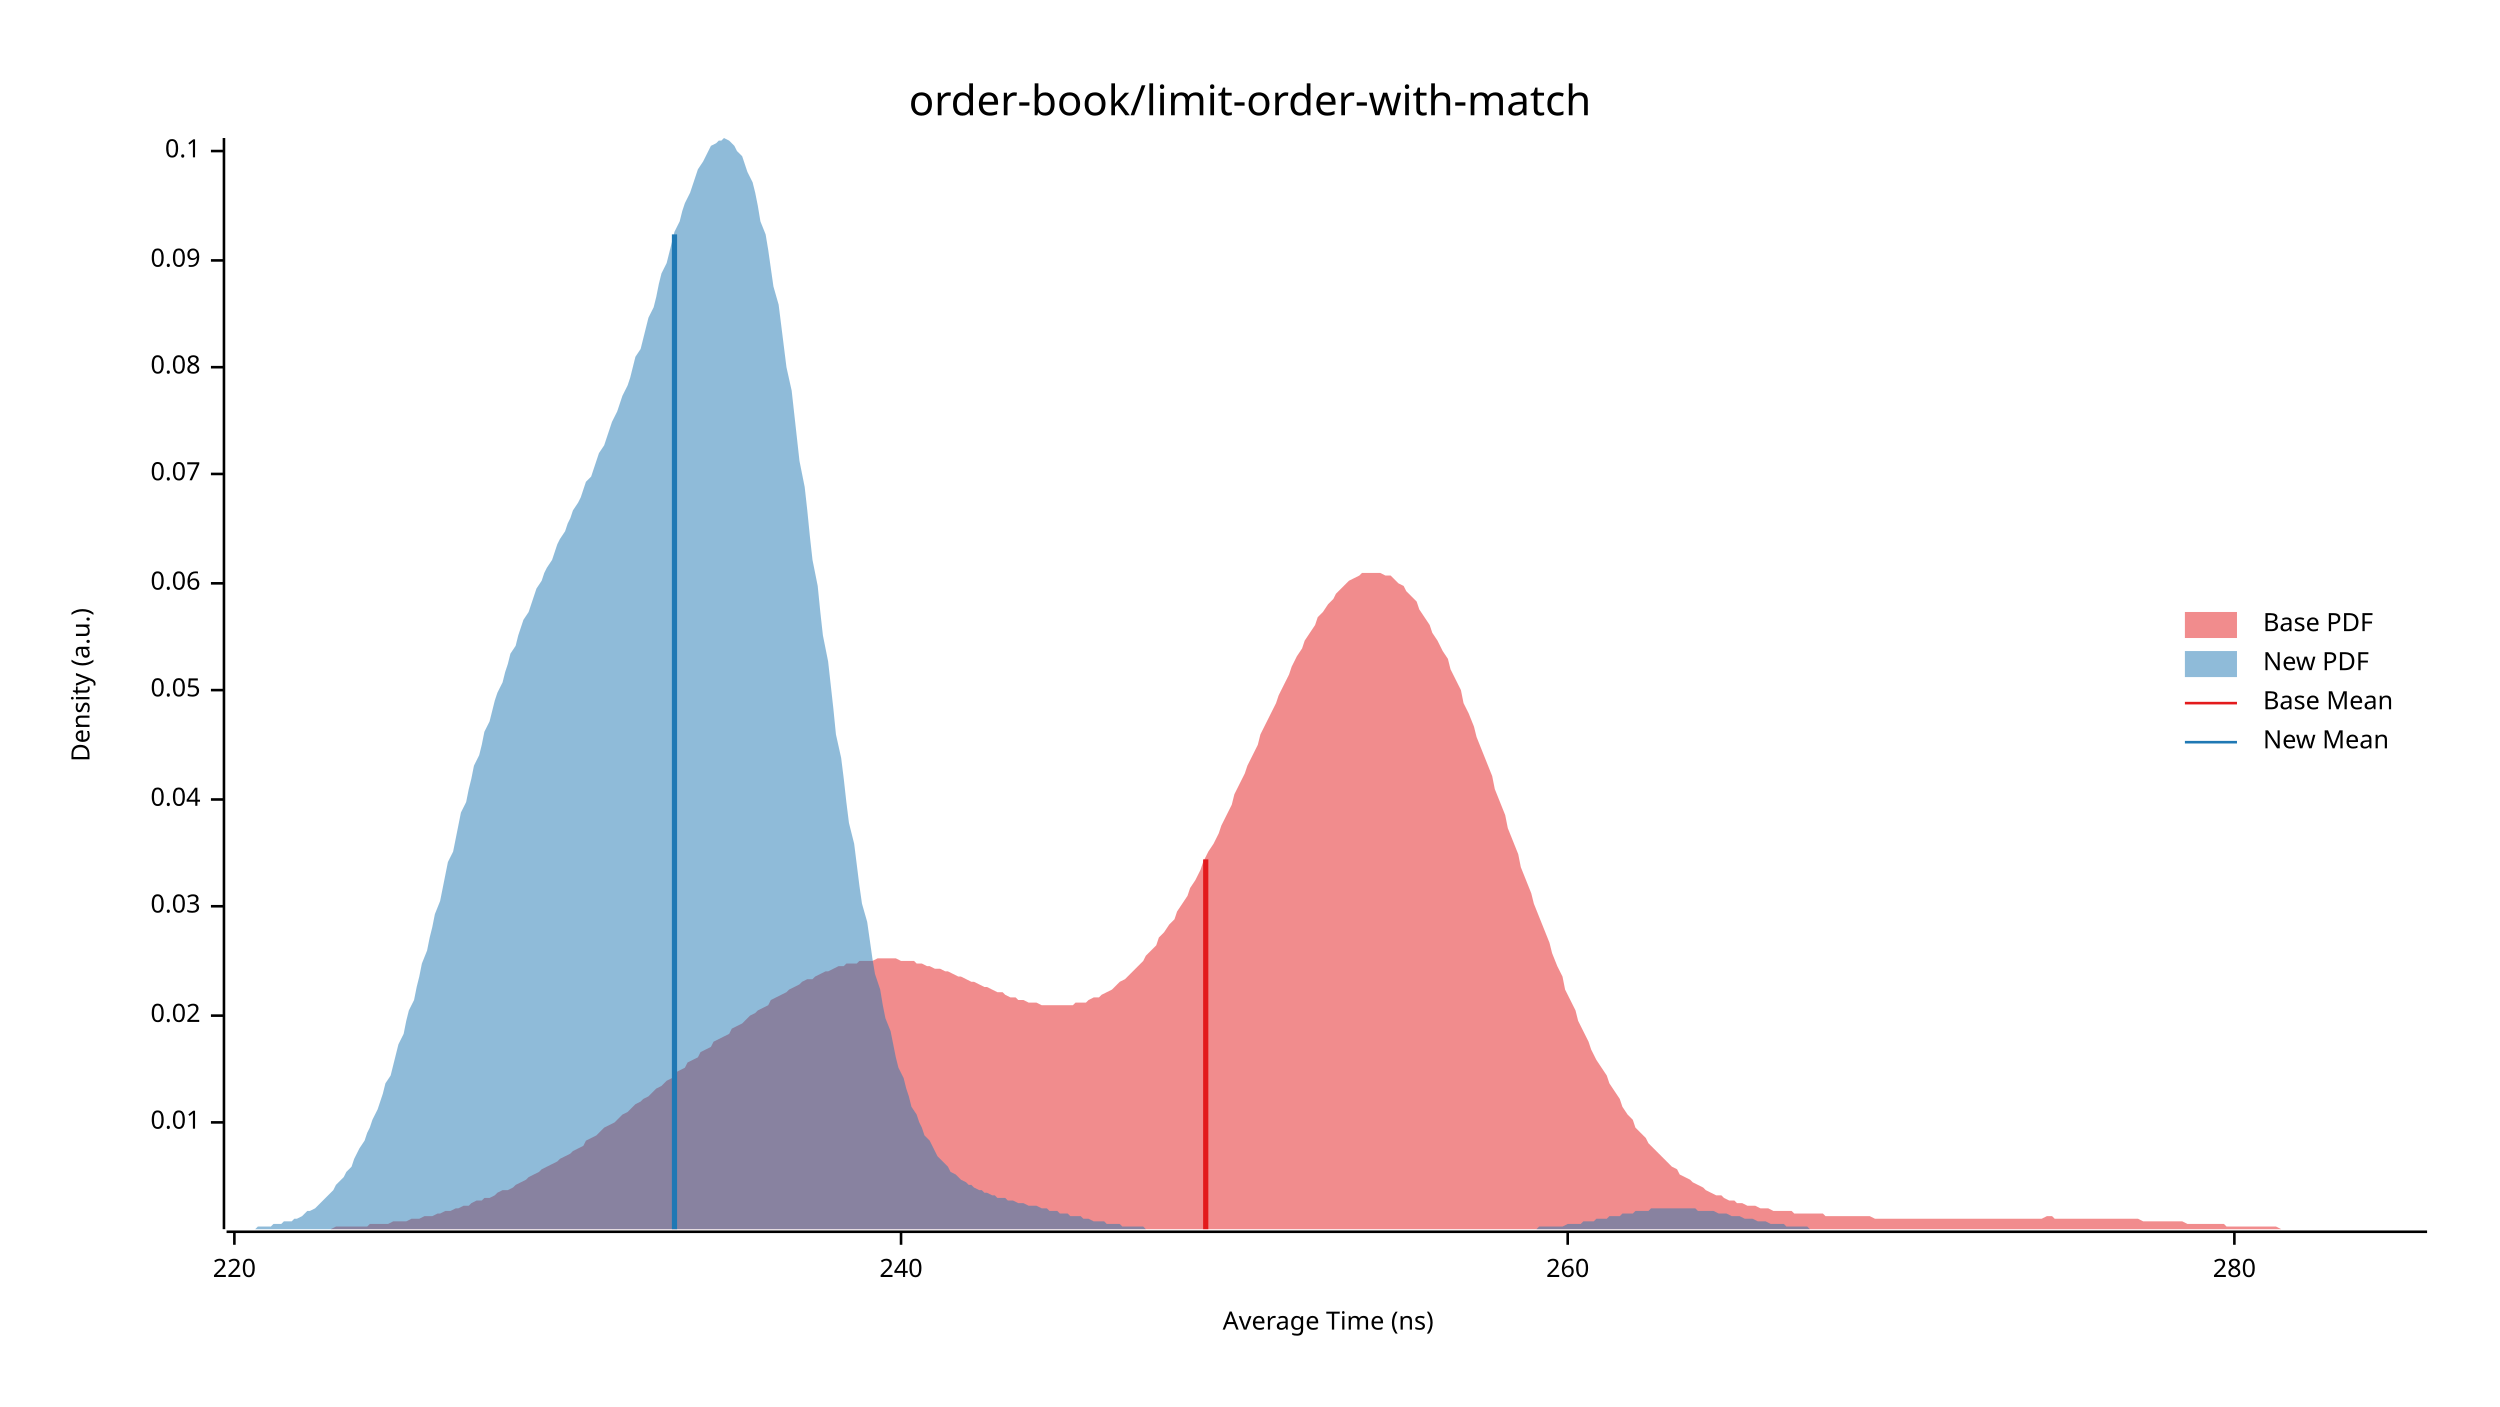
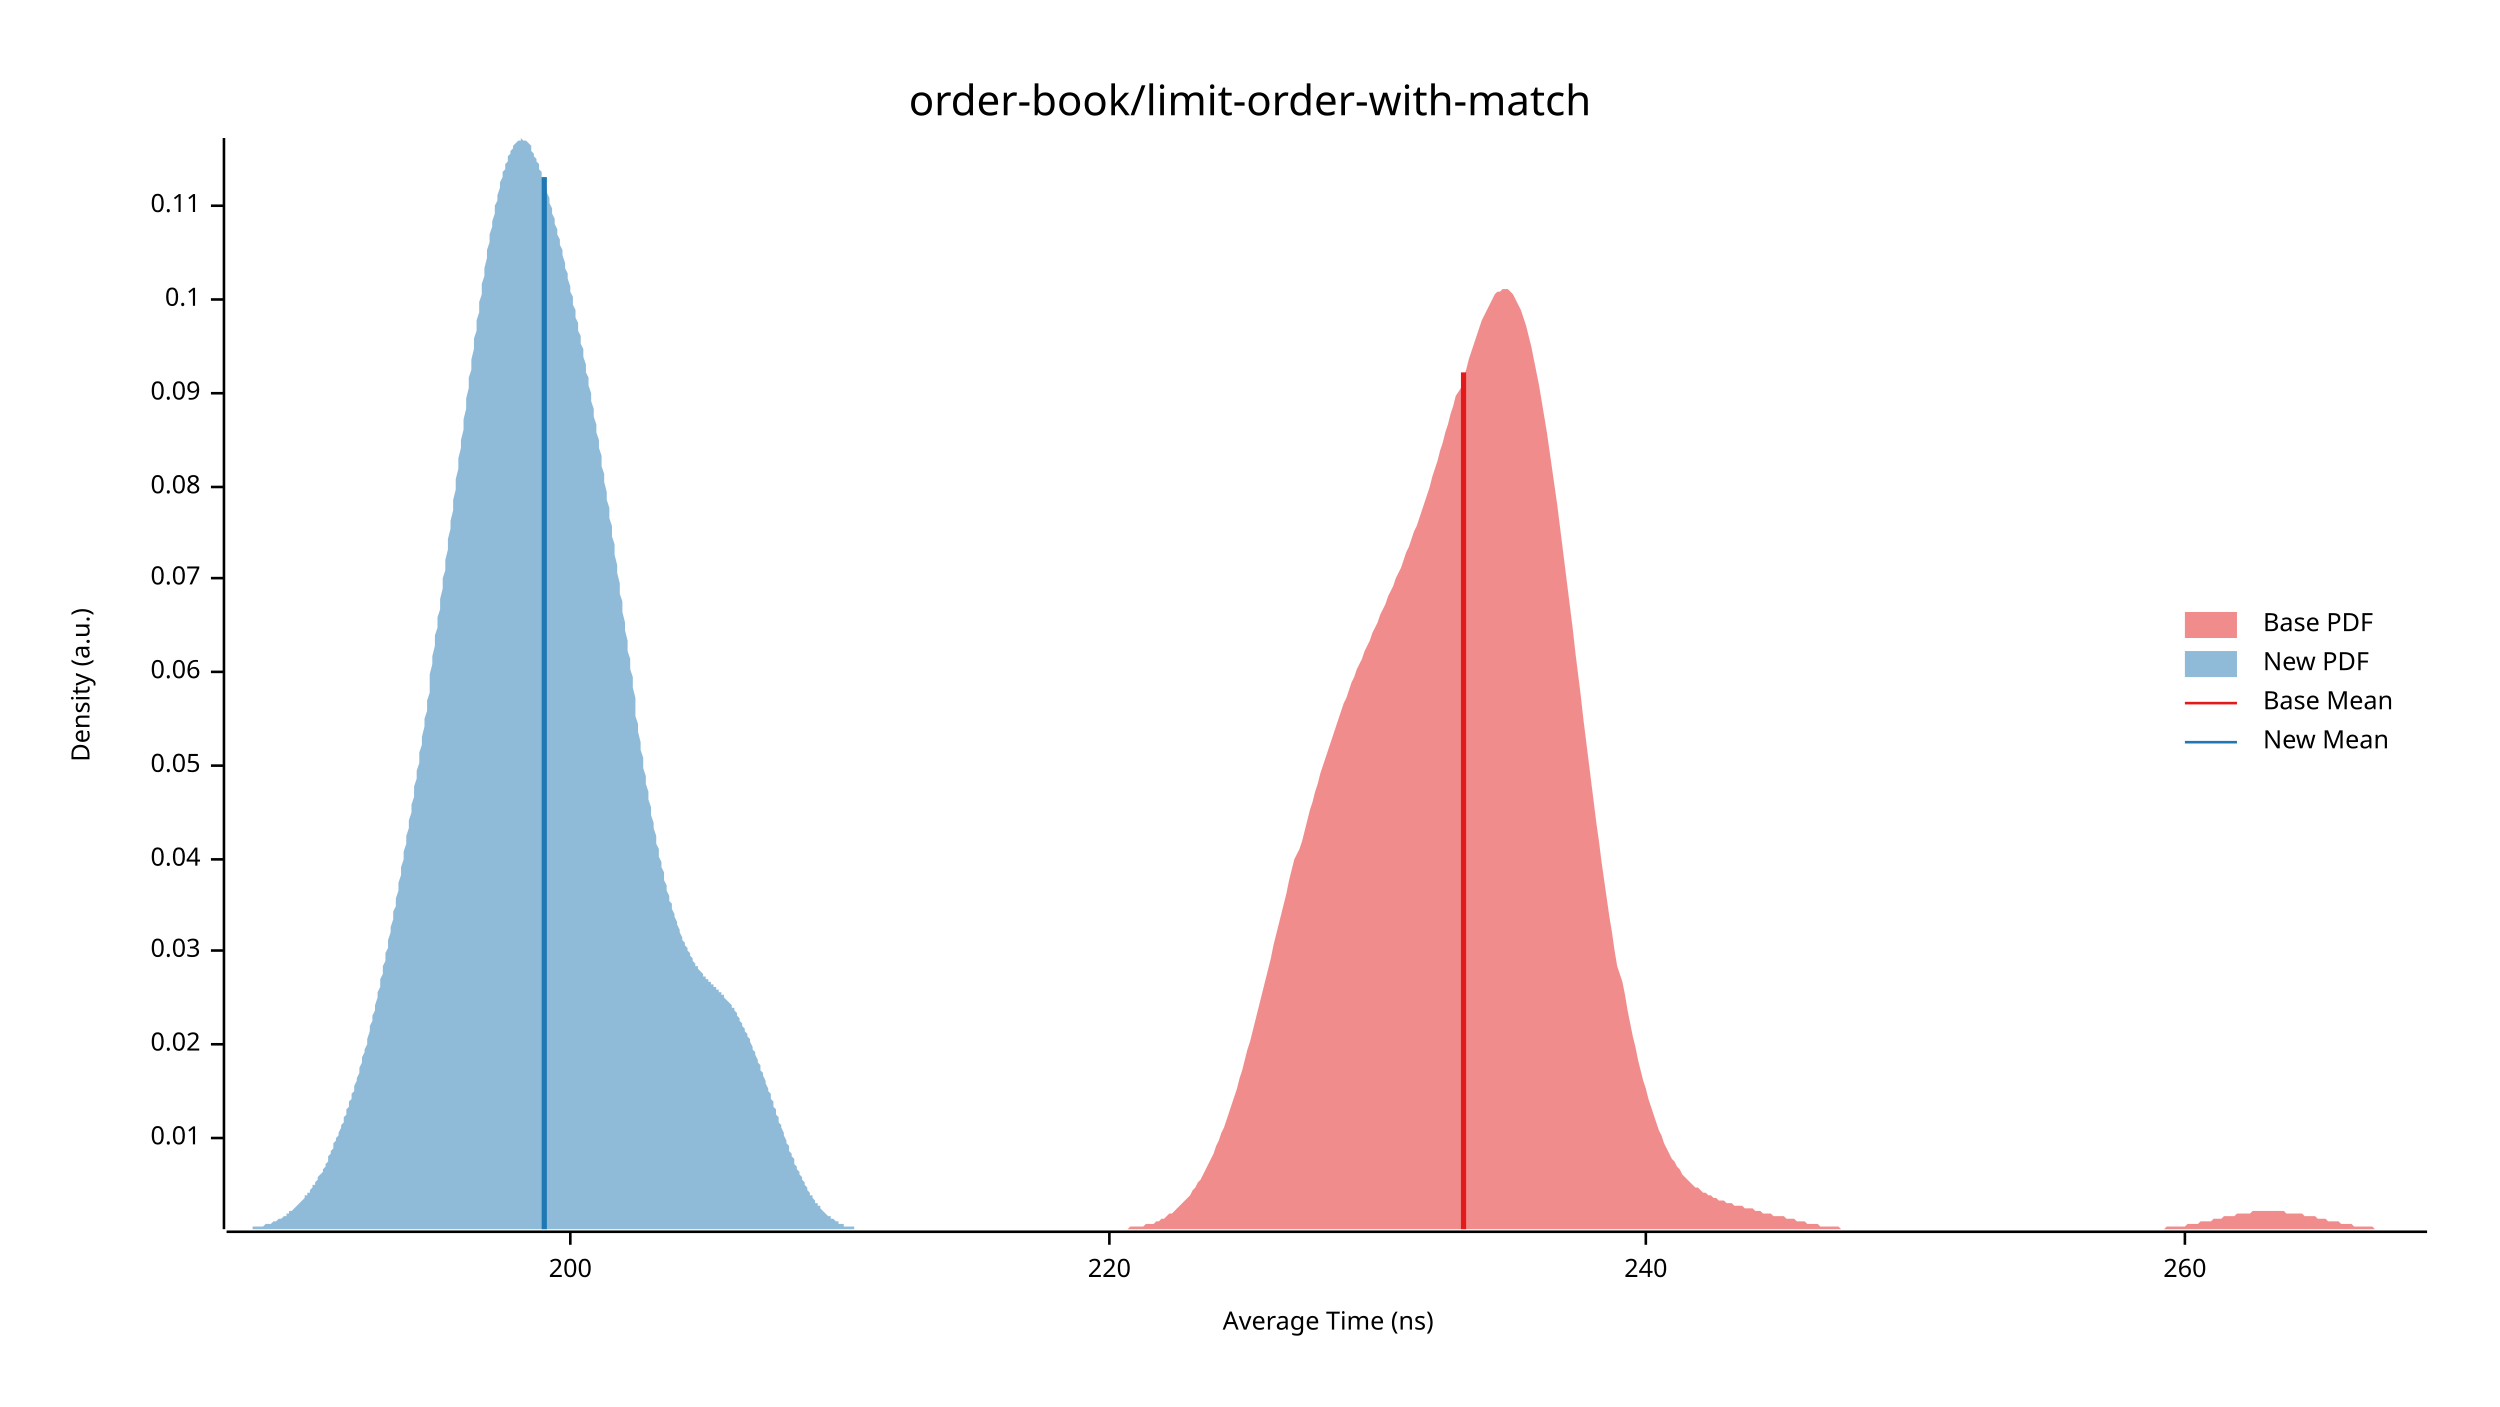
<svg xmlns="http://www.w3.org/2000/svg" width="960" height="540" viewBox="0 0 960 540">
  <text x="480" y="32" dy="0.76em" text-anchor="middle" font-family="sans-serif" font-size="16.129" opacity="1" fill="#000000">
order-book/limit-order-with-match
</text>
  <text x="27" y="263" dy="0.76em" text-anchor="middle" font-family="sans-serif" font-size="9.677" opacity="1" fill="#000000" transform="rotate(270, 27, 263)">
Density (a.u.)
</text>
  <text x="510" y="513" dy="-0.5ex" text-anchor="middle" font-family="sans-serif" font-size="9.677" opacity="1" fill="#000000">
Average Time (ns)
</text>
  <polyline fill="none" opacity="1" stroke="#000000" stroke-width="1" points="86,53 86,472 " />
-   <text x="77" y="431" dy="0.5ex" text-anchor="end" font-family="sans-serif" font-size="9.677" opacity="1" fill="#000000">
+   <text x="77" y="437" dy="0.5ex" text-anchor="end" font-family="sans-serif" font-size="9.677" opacity="1" fill="#000000">
0.01
</text>
-   <polyline fill="none" opacity="1" stroke="#000000" stroke-width="1" points="81,431 86,431 " />
-   <text x="77" y="390" dy="0.5ex" text-anchor="end" font-family="sans-serif" font-size="9.677" opacity="1" fill="#000000">
+   <polyline fill="none" opacity="1" stroke="#000000" stroke-width="1" points="81,437 86,437 " />
+   <text x="77" y="401" dy="0.5ex" text-anchor="end" font-family="sans-serif" font-size="9.677" opacity="1" fill="#000000">
0.02
</text>
-   <polyline fill="none" opacity="1" stroke="#000000" stroke-width="1" points="81,390 86,390 " />
-   <text x="77" y="348" dy="0.5ex" text-anchor="end" font-family="sans-serif" font-size="9.677" opacity="1" fill="#000000">
+   <polyline fill="none" opacity="1" stroke="#000000" stroke-width="1" points="81,401 86,401 " />
+   <text x="77" y="365" dy="0.5ex" text-anchor="end" font-family="sans-serif" font-size="9.677" opacity="1" fill="#000000">
0.03
</text>
-   <polyline fill="none" opacity="1" stroke="#000000" stroke-width="1" points="81,348 86,348 " />
-   <text x="77" y="307" dy="0.5ex" text-anchor="end" font-family="sans-serif" font-size="9.677" opacity="1" fill="#000000">
+   <polyline fill="none" opacity="1" stroke="#000000" stroke-width="1" points="81,365 86,365 " />
+   <text x="77" y="330" dy="0.5ex" text-anchor="end" font-family="sans-serif" font-size="9.677" opacity="1" fill="#000000">
0.04
</text>
-   <polyline fill="none" opacity="1" stroke="#000000" stroke-width="1" points="81,307 86,307 " />
-   <text x="77" y="265" dy="0.5ex" text-anchor="end" font-family="sans-serif" font-size="9.677" opacity="1" fill="#000000">
+   <polyline fill="none" opacity="1" stroke="#000000" stroke-width="1" points="81,330 86,330 " />
+   <text x="77" y="294" dy="0.5ex" text-anchor="end" font-family="sans-serif" font-size="9.677" opacity="1" fill="#000000">
0.05
</text>
-   <polyline fill="none" opacity="1" stroke="#000000" stroke-width="1" points="81,265 86,265 " />
-   <text x="77" y="224" dy="0.5ex" text-anchor="end" font-family="sans-serif" font-size="9.677" opacity="1" fill="#000000">
+   <polyline fill="none" opacity="1" stroke="#000000" stroke-width="1" points="81,294 86,294 " />
+   <text x="77" y="258" dy="0.5ex" text-anchor="end" font-family="sans-serif" font-size="9.677" opacity="1" fill="#000000">
0.06
</text>
-   <polyline fill="none" opacity="1" stroke="#000000" stroke-width="1" points="81,224 86,224 " />
-   <text x="77" y="182" dy="0.5ex" text-anchor="end" font-family="sans-serif" font-size="9.677" opacity="1" fill="#000000">
+   <polyline fill="none" opacity="1" stroke="#000000" stroke-width="1" points="81,258 86,258 " />
+   <text x="77" y="222" dy="0.5ex" text-anchor="end" font-family="sans-serif" font-size="9.677" opacity="1" fill="#000000">
0.07
</text>
-   <polyline fill="none" opacity="1" stroke="#000000" stroke-width="1" points="81,182 86,182 " />
-   <text x="77" y="141" dy="0.5ex" text-anchor="end" font-family="sans-serif" font-size="9.677" opacity="1" fill="#000000">
+   <polyline fill="none" opacity="1" stroke="#000000" stroke-width="1" points="81,222 86,222 " />
+   <text x="77" y="187" dy="0.5ex" text-anchor="end" font-family="sans-serif" font-size="9.677" opacity="1" fill="#000000">
0.08
</text>
-   <polyline fill="none" opacity="1" stroke="#000000" stroke-width="1" points="81,141 86,141 " />
-   <text x="77" y="100" dy="0.5ex" text-anchor="end" font-family="sans-serif" font-size="9.677" opacity="1" fill="#000000">
+   <polyline fill="none" opacity="1" stroke="#000000" stroke-width="1" points="81,187 86,187 " />
+   <text x="77" y="151" dy="0.5ex" text-anchor="end" font-family="sans-serif" font-size="9.677" opacity="1" fill="#000000">
0.09
</text>
-   <polyline fill="none" opacity="1" stroke="#000000" stroke-width="1" points="81,100 86,100 " />
-   <text x="77" y="58" dy="0.5ex" text-anchor="end" font-family="sans-serif" font-size="9.677" opacity="1" fill="#000000">
+   <polyline fill="none" opacity="1" stroke="#000000" stroke-width="1" points="81,151 86,151 " />
+   <text x="77" y="115" dy="0.5ex" text-anchor="end" font-family="sans-serif" font-size="9.677" opacity="1" fill="#000000">
0.1
</text>
-   <polyline fill="none" opacity="1" stroke="#000000" stroke-width="1" points="81,58 86,58 " />
+   <polyline fill="none" opacity="1" stroke="#000000" stroke-width="1" points="81,115 86,115 " />
+   <text x="77" y="79" dy="0.5ex" text-anchor="end" font-family="sans-serif" font-size="9.677" opacity="1" fill="#000000">
+ 0.11
+ </text>
+   <polyline fill="none" opacity="1" stroke="#000000" stroke-width="1" points="81,79 86,79 " />
  <polyline fill="none" opacity="1" stroke="#000000" stroke-width="1" points="87,473 932,473 " />
-   <text x="90" y="483" dy="0.76em" text-anchor="middle" font-family="sans-serif" font-size="9.677" opacity="1" fill="#000000">
+   <text x="219" y="483" dy="0.76em" text-anchor="middle" font-family="sans-serif" font-size="9.677" opacity="1" fill="#000000">
+ 200
+ </text>
+   <polyline fill="none" opacity="1" stroke="#000000" stroke-width="1" points="219,473 219,478 " />
+   <text x="426" y="483" dy="0.76em" text-anchor="middle" font-family="sans-serif" font-size="9.677" opacity="1" fill="#000000">
220
</text>
-   <polyline fill="none" opacity="1" stroke="#000000" stroke-width="1" points="90,473 90,478 " />
-   <text x="346" y="483" dy="0.76em" text-anchor="middle" font-family="sans-serif" font-size="9.677" opacity="1" fill="#000000">
+   <polyline fill="none" opacity="1" stroke="#000000" stroke-width="1" points="426,473 426,478 " />
+   <text x="632" y="483" dy="0.76em" text-anchor="middle" font-family="sans-serif" font-size="9.677" opacity="1" fill="#000000">
240
</text>
-   <polyline fill="none" opacity="1" stroke="#000000" stroke-width="1" points="346,473 346,478 " />
-   <text x="602" y="483" dy="0.76em" text-anchor="middle" font-family="sans-serif" font-size="9.677" opacity="1" fill="#000000">
+   <polyline fill="none" opacity="1" stroke="#000000" stroke-width="1" points="632,473 632,478 " />
+   <text x="839" y="483" dy="0.76em" text-anchor="middle" font-family="sans-serif" font-size="9.677" opacity="1" fill="#000000">
260
</text>
-   <polyline fill="none" opacity="1" stroke="#000000" stroke-width="1" points="602,473 602,478 " />
-   <text x="858" y="483" dy="0.76em" text-anchor="middle" font-family="sans-serif" font-size="9.677" opacity="1" fill="#000000">
- 280
- </text>
-   <polyline fill="none" opacity="1" stroke="#000000" stroke-width="1" points="858,473 858,478 " />
-   <polygon opacity="0.5" fill="#E31A1C" points="87,472 88,472 90,472 92,472 93,472 95,472 97,472 98,472 100,472 102,472 103,472 105,472 107,472 109,472 110,472 112,472 114,472 115,472 117,472 119,472 120,472 122,472 124,472 125,472 127,472 129,471 131,471 132,471 134,471 136,471 137,471 139,471 141,471 142,470 144,470 146,470 147,470 149,470 151,469 153,469 154,469 156,469 158,468 159,468 161,468 163,467 164,467 166,467 168,466 169,466 171,465 173,465 175,464 176,464 178,463 180,463 181,462 183,461 185,461 186,460 188,460 190,459 191,458 193,457 195,457 197,456 198,455 200,454 202,453 203,452 205,451 207,450 208,449 210,448 212,447 214,446 215,445 217,444 219,443 220,442 222,441 224,440 225,438 227,437 229,436 230,435 232,433 234,432 236,431 237,430 239,428 241,427 242,426 244,424 246,423 247,422 249,421 251,419 252,418 254,417 256,415 258,414 259,412 261,411 263,410 264,408 266,407 268,406 269,404 271,403 273,402 274,400 276,399 278,398 280,397 281,395 283,394 285,393 286,392 288,390 290,389 291,388 293,387 295,386 296,384 298,383 300,382 302,381 303,380 305,379 307,378 308,377 310,376 312,376 313,375 315,374 317,373 318,373 320,372 322,371 324,371 325,370 327,370 329,370 330,369 332,369 334,369 335,369 337,368 339,368 341,368 342,368 344,368 346,369 347,369 349,369 351,369 352,370 354,370 356,371 357,371 359,372 361,372 363,373 364,373 366,374 368,375 369,375 371,376 373,377 374,377 376,378 378,379 379,379 381,380 383,381 385,381 386,382 388,383 390,383 391,384 393,384 395,385 396,385 398,385 400,386 401,386 403,386 405,386 407,386 408,386 410,386 412,386 413,385 415,385 417,385 418,384 420,383 422,383 423,382 425,381 427,380 429,378 430,377 432,376 434,374 435,373 437,371 439,369 440,367 442,365 444,363 445,360 447,358 449,355 451,353 452,350 454,347 456,344 457,341 459,338 461,334 462,331 464,327 466,324 468,320 469,317 471,313 473,309 474,305 476,301 478,297 479,294 481,290 483,286 484,282 486,278 488,274 490,270 491,267 493,263 495,259 496,256 498,252 500,249 501,246 503,243 505,240 506,237 508,235 510,232 512,230 513,228 515,226 517,224 518,223 520,222 522,221 523,220 525,220 527,220 528,220 530,220 532,221 534,221 535,222 537,224 539,225 540,227 542,229 544,231 545,234 547,237 549,240 550,243 552,246 554,250 556,253 557,257 559,261 561,265 562,270 564,274 566,279 567,283 569,288 571,293 573,298 574,303 576,308 578,313 579,318 581,323 583,328 584,333 586,338 588,343 589,347 591,352 593,357 595,362 596,366 598,371 600,375 601,380 603,384 605,388 606,392 608,396 610,400 611,403 613,407 615,410 617,413 618,416 620,419 622,422 623,425 625,428 627,430 628,433 630,435 632,437 633,439 635,441 637,443 639,445 640,446 642,448 644,449 645,451 647,452 649,453 650,454 652,455 654,456 655,457 657,458 659,459 661,459 662,460 664,461 666,461 667,462 669,462 671,463 672,463 674,463 676,464 677,464 679,464 681,465 683,465 684,465 686,465 688,465 689,466 691,466 693,466 694,466 696,466 698,466 700,466 701,467 703,467 705,467 706,467 708,467 710,467 711,467 713,467 715,467 716,467 718,467 720,468 722,468 723,468 725,468 727,468 728,468 730,468 732,468 733,468 735,468 737,468 738,468 740,468 742,468 744,468 745,468 747,468 749,468 750,468 752,468 754,468 755,468 757,468 759,468 760,468 762,468 764,468 766,468 767,468 769,468 771,468 772,468 774,468 776,468 777,468 779,468 781,468 782,468 784,468 786,467 788,467 789,468 791,468 793,468 794,468 796,468 798,468 799,468 801,468 803,468 804,468 806,468 808,468 810,468 811,468 813,468 815,468 816,468 818,468 820,468 821,468 823,469 825,469 827,469 828,469 830,469 832,469 833,469 835,469 837,469 838,469 840,470 842,470 843,470 845,470 847,470 849,470 850,470 852,470 854,470 855,471 857,471 859,471 860,471 862,471 864,471 865,471 867,471 869,471 871,471 872,471 874,471 876,472 877,472 879,472 881,472 882,472 884,472 886,472 887,472 889,472 891,472 893,472 894,472 896,472 898,472 899,472 901,472 903,472 904,472 906,472 908,472 909,472 911,472 913,472 915,472 916,472 918,472 920,472 921,472 923,472 925,472 926,472 928,472 930,472 932,472 932,472 87,472 " />
-   <polygon opacity="0.5" fill="#1F78B4" points="88,472 89,472 90,472 92,472 93,472 94,472 95,472 97,472 98,472 99,471 100,471 102,471 103,471 104,471 105,470 107,470 108,470 109,469 111,469 112,469 113,468 114,468 116,467 117,466 118,465 119,465 121,464 122,463 123,462 124,461 126,459 127,458 128,457 129,455 131,453 132,452 133,450 135,448 136,445 137,443 138,441 140,438 141,435 142,433 143,430 145,426 146,423 147,420 148,416 150,413 151,409 152,405 153,401 155,397 156,392 157,388 159,384 160,379 161,375 162,370 164,365 165,360 166,356 167,351 169,346 170,341 171,336 172,331 174,327 175,322 176,317 177,312 179,308 180,303 181,299 182,294 184,290 185,286 186,281 188,277 189,273 190,269 191,266 193,262 194,258 195,255 196,251 198,248 199,244 200,241 201,238 203,235 204,232 205,229 206,226 208,223 209,220 210,218 212,215 213,212 214,209 215,207 217,204 218,201 219,199 220,196 222,193 223,191 224,188 225,185 227,183 228,180 229,177 230,174 232,171 233,168 234,165 235,162 237,158 238,155 239,152 241,148 242,145 243,141 244,137 246,134 247,130 248,126 249,122 251,118 252,114 253,109 254,105 256,101 257,97 258,93 259,89 261,85 262,81 263,78 265,74 266,71 267,68 268,65 270,62 271,60 272,58 273,56 275,55 276,54 277,54 278,53 280,54 281,55 282,56 283,58 285,60 286,63 287,66 289,70 290,74 291,79 292,85 294,90 295,96 296,103 297,110 299,117 300,125 301,133 302,141 304,150 305,159 306,168 307,177 309,187 310,196 311,206 312,215 314,225 315,235 316,244 318,254 319,263 320,272 321,282 323,291 324,299 325,308 326,316 328,324 329,332 330,340 331,347 333,354 334,361 335,368 336,374 338,380 339,386 340,391 342,396 343,401 344,406 345,410 347,414 348,418 349,421 350,425 352,428 353,431 354,433 355,436 357,438 358,440 359,442 360,444 362,446 363,447 364,448 365,450 367,451 368,452 369,453 371,454 372,455 373,455 374,456 376,457 377,457 378,458 379,458 381,459 382,459 383,460 384,460 386,460 387,461 388,461 389,461 391,462 392,462 393,462 395,463 396,463 397,463 398,463 400,464 401,464 402,464 403,465 405,465 406,465 407,466 408,466 410,466 411,467 412,467 413,467 415,467 416,468 417,468 418,468 420,469 421,469 422,469 424,469 425,470 426,470 427,470 429,470 430,470 431,471 432,471 434,471 435,471 436,471 437,471 439,471 440,472 441,472 442,472 444,472 445,472 446,472 448,472 449,472 450,472 451,472 453,472 454,472 455,472 456,472 458,472 459,472 460,472 461,472 463,472 464,472 465,472 466,472 468,472 469,472 470,472 472,472 473,472 474,472 475,472 477,472 478,472 479,472 480,472 482,472 483,472 484,472 485,472 487,472 488,472 489,472 490,472 492,472 493,472 494,472 495,472 497,472 498,472 499,472 501,472 502,472 503,472 504,472 506,472 507,472 508,472 509,472 511,472 512,472 513,472 514,472 516,472 517,472 518,472 519,472 521,472 522,472 523,472 525,472 526,472 527,472 528,472 530,472 531,472 532,472 533,472 535,472 536,472 537,472 538,472 540,472 541,472 542,472 543,472 545,472 546,472 547,472 548,472 550,472 551,472 552,472 554,472 555,472 556,472 557,472 559,472 560,472 561,472 562,472 564,472 565,472 566,472 567,472 569,472 570,472 571,472 572,472 574,472 575,472 576,472 578,472 579,472 580,472 581,472 583,472 584,472 585,472 586,472 588,472 589,472 590,472 591,471 593,471 594,471 595,471 596,471 598,471 599,471 600,471 602,470 603,470 604,470 605,470 607,470 608,469 609,469 610,469 612,469 613,468 614,468 615,468 617,468 618,467 619,467 620,467 622,467 623,466 624,466 625,466 627,466 628,465 629,465 631,465 632,465 633,465 634,464 636,464 637,464 638,464 639,464 641,464 642,464 643,464 644,464 646,464 647,464 648,464 649,464 651,464 652,465 653,465 655,465 656,465 657,465 658,465 660,466 661,466 662,466 663,466 665,467 666,467 667,467 668,467 670,468 671,468 672,468 673,468 675,469 676,469 677,469 678,469 680,470 681,470 682,470 684,470 685,470 686,471 687,471 689,471 690,471 691,471 692,471 694,471 695,472 696,472 697,472 699,472 700,472 701,472 702,472 704,472 705,472 706,472 708,472 709,472 710,472 711,472 713,472 714,472 715,472 716,472 718,472 718,472 88,472 " />
-   <polyline fill="none" opacity="1" stroke="#E31A1C" stroke-width="2" points="463,472 463,330 " />
-   <polyline fill="none" opacity="1" stroke="#1F78B4" stroke-width="2" points="259,472 259,90 " />
+   <polyline fill="none" opacity="1" stroke="#000000" stroke-width="1" points="839,473 839,478 " />
+   <polygon opacity="0.5" fill="#E31A1C" points="424,472 425,472 426,472 427,472 428,472 429,472 430,472 431,472 432,472 433,472 434,471 435,471 437,471 438,471 439,471 440,470 441,470 442,470 443,470 444,469 445,469 446,468 447,468 448,467 449,466 450,466 451,465 452,464 453,463 454,462 455,461 456,460 457,459 458,457 459,456 460,454 461,453 462,451 463,449 464,447 465,445 466,443 467,440 468,438 469,435 470,433 471,430 472,427 473,424 474,421 475,418 476,414 477,411 478,407 479,403 480,400 481,396 482,392 483,388 484,384 485,380 486,376 487,372 488,368 489,363 490,359 491,355 492,351 493,347 494,343 495,338 496,334 497,330 499,326 500,323 501,319 502,315 503,311 504,308 505,304 506,301 507,297 508,294 509,291 510,288 511,285 512,282 513,279 514,276 515,273 516,270 517,268 518,265 519,262 520,260 521,257 522,255 523,253 524,250 525,248 526,246 527,243 528,241 529,239 530,236 531,234 532,232 533,229 534,227 535,225 536,222 537,220 538,218 539,215 540,212 541,210 542,207 543,204 544,202 545,199 546,196 547,193 548,190 549,187 550,183 551,180 552,177 553,173 554,170 555,166 556,163 557,159 558,156 559,152 561,149 562,145 563,142 564,138 565,135 566,132 567,129 568,126 569,123 570,121 571,119 572,117 573,115 574,113 575,112 576,112 577,111 578,111 579,111 580,112 581,113 582,115 583,117 584,119 585,122 586,125 587,129 588,133 589,138 590,143 591,148 592,154 593,160 594,166 595,173 596,180 597,187 598,194 599,202 600,210 601,218 602,226 603,234 604,242 605,251 606,259 607,267 608,276 609,284 610,292 611,300 612,308 613,316 614,323 615,331 616,338 617,345 618,352 619,358 620,365 621,371 623,377 624,382 625,388 626,393 627,398 628,402 629,407 630,411 631,415 632,418 633,422 634,425 635,428 636,431 637,434 638,436 639,439 640,441 641,443 642,445 643,446 644,448 645,449 646,451 647,452 648,453 649,454 650,455 651,456 652,456 653,457 654,458 655,458 656,459 657,459 658,460 659,460 660,461 661,461 662,461 663,462 664,462 665,462 666,463 667,463 668,463 669,463 670,464 671,464 672,464 673,464 674,465 675,465 676,465 677,466 678,466 679,466 680,466 681,467 682,467 683,467 685,467 686,468 687,468 688,468 689,468 690,469 691,469 692,469 693,469 694,470 695,470 696,470 697,470 698,470 699,471 700,471 701,471 702,471 703,471 704,471 705,471 706,471 707,472 708,472 709,472 710,472 711,472 712,472 713,472 714,472 715,472 716,472 717,472 718,472 719,472 720,472 721,472 722,472 723,472 724,472 725,472 726,472 727,472 728,472 729,472 730,472 731,472 732,472 733,472 734,472 735,472 736,472 737,472 738,472 739,472 740,472 741,472 742,472 743,472 744,472 745,472 747,472 748,472 749,472 750,472 751,472 752,472 753,472 754,472 755,472 756,472 757,472 758,472 759,472 760,472 761,472 762,472 763,472 764,472 765,472 766,472 767,472 768,472 769,472 770,472 771,472 772,472 773,472 774,472 775,472 776,472 777,472 778,472 779,472 780,472 781,472 782,472 783,472 784,472 785,472 786,472 787,472 788,472 789,472 790,472 791,472 792,472 793,472 794,472 795,472 796,472 797,472 798,472 799,472 800,472 801,472 802,472 803,472 804,472 805,472 806,472 807,472 809,472 810,472 811,472 812,472 813,472 814,472 815,472 816,472 817,472 818,472 819,472 820,472 821,472 822,472 823,472 824,472 825,472 826,472 827,472 828,472 829,472 830,472 831,472 832,471 833,471 834,471 835,471 836,471 837,471 838,471 839,471 840,470 841,470 842,470 843,470 844,470 845,469 846,469 847,469 848,469 849,469 850,468 851,468 852,468 853,468 854,467 855,467 856,467 857,467 858,467 859,466 860,466 861,466 862,466 863,466 864,466 865,465 866,465 867,465 868,465 869,465 871,465 872,465 873,465 874,465 875,465 876,465 877,465 878,466 879,466 880,466 881,466 882,466 883,466 884,466 885,467 886,467 887,467 888,467 889,467 890,468 891,468 892,468 893,468 894,469 895,469 896,469 897,469 898,469 899,470 900,470 901,470 902,470 903,470 904,471 905,471 906,471 907,471 908,471 909,471 910,471 911,471 912,472 913,472 914,472 915,472 916,472 917,472 918,472 919,472 920,472 921,472 922,472 923,472 924,472 925,472 926,472 927,472 928,472 929,472 930,472 932,472 932,472 424,472 " />
+   <polygon opacity="0.5" fill="#1F78B4" points="87,472 87,472 87,472 88,472 88,472 89,472 89,472 90,472 90,472 91,472 91,472 92,472 92,472 93,472 93,472 94,472 94,472 95,472 95,472 96,472 96,472 97,472 97,471 98,471 98,471 99,471 99,471 100,471 100,471 101,471 101,471 102,470 102,470 103,470 103,470 104,470 104,470 105,469 105,469 106,469 106,469 107,468 107,468 108,468 108,468 109,467 109,467 110,467 110,466 111,466 111,465 112,465 112,465 113,464 113,464 114,463 114,463 115,462 115,462 116,461 116,461 117,460 117,459 118,459 118,458 119,458 119,457 120,456 120,455 121,455 121,454 122,453 122,452 123,451 123,451 124,450 124,449 125,448 125,447 126,446 126,445 126,444 127,443 127,442 128,441 128,439 129,438 129,437 130,436 130,435 131,433 131,432 132,431 132,429 133,428 133,426 134,425 134,423 135,422 135,420 136,419 136,417 137,415 137,414 138,412 138,410 139,408 139,406 140,404 140,403 141,401 141,399 142,396 142,394 143,392 143,390 144,388 144,386 145,383 145,381 146,379 146,376 147,374 147,371 148,369 148,366 149,364 149,361 150,358 150,356 151,353 151,350 152,348 152,345 153,342 153,339 154,336 154,333 155,330 155,327 156,324 156,321 157,318 157,315 158,312 158,309 159,306 159,302 160,299 160,296 161,293 161,289 162,286 162,283 163,279 163,276 164,273 164,269 165,266 165,262 165,259 166,255 166,252 167,248 167,244 168,241 168,237 169,234 169,230 170,226 170,222 171,219 171,215 172,211 172,207 173,203 173,200 174,196 174,192 175,188 175,184 176,180 176,176 177,172 177,169 178,165 178,161 179,157 179,153 180,149 180,145 181,142 181,138 182,134 182,130 183,127 183,123 184,120 184,116 185,113 185,109 186,106 186,103 187,99 187,96 188,93 188,90 189,87 189,85 190,82 190,79 191,77 191,75 192,72 192,70 193,68 193,66 194,65 194,63 195,62 195,60 196,59 196,58 197,57 197,56 198,55 198,55 199,54 199,54 200,54 200,53 201,54 201,54 202,54 202,54 203,55 203,55 204,56 204,57 204,58 205,59 205,60 206,61 206,62 207,63 207,65 208,66 208,68 209,69 209,71 210,73 210,74 211,76 211,78 212,80 212,82 213,84 213,86 214,88 214,90 215,92 215,94 216,96 216,98 217,101 217,103 218,105 218,107 219,110 219,112 220,114 220,117 221,119 221,122 222,124 222,127 223,129 223,132 224,134 224,137 225,140 225,143 226,145 226,148 227,151 227,154 228,157 228,160 229,163 229,166 230,169 230,172 231,175 231,179 232,182 232,185 233,189 233,192 234,195 234,199 235,202 235,206 236,209 236,213 237,217 237,220 238,224 238,228 239,231 239,235 240,239 240,242 241,246 241,250 242,253 242,257 243,260 243,264 244,268 244,271 244,275 245,278 245,281 246,285 246,288 247,291 247,295 248,298 248,301 249,304 249,307 250,310 250,313 251,316 251,318 252,321 252,324 253,326 253,329 254,331 254,333 255,335 255,338 256,340 256,342 257,344 257,346 258,347 258,349 259,351 259,352 260,354 260,355 261,357 261,358 262,360 262,361 263,362 263,363 264,364 264,365 265,366 265,367 266,368 266,369 267,370 267,371 268,371 268,372 269,373 269,373 270,374 270,375 271,375 271,376 272,376 272,377 273,377 273,378 274,378 274,379 275,379 275,380 276,380 276,381 277,381 277,382 278,382 278,383 279,384 279,384 280,385 280,385 281,386 281,387 282,387 282,388 283,389 283,390 283,390 284,391 284,392 285,393 285,394 286,395 286,396 287,397 287,398 288,399 288,400 289,402 289,403 290,404 290,405 291,407 291,408 292,409 292,411 293,412 293,413 294,415 294,416 295,418 295,419 296,420 296,422 297,423 297,425 298,426 298,428 299,429 299,431 300,432 300,433 301,435 301,436 302,438 302,439 303,440 303,442 304,443 304,444 305,445 305,447 306,448 306,449 307,450 307,451 308,452 308,453 309,454 309,455 310,456 310,457 311,458 311,459 312,459 312,460 313,461 313,462 314,462 314,463 315,463 315,464 316,465 316,465 317,466 317,466 318,467 318,467 319,467 319,468 320,468 320,468 321,469 321,469 322,469 322,470 322,470 323,470 323,470 324,470 324,471 325,471 325,471 326,471 326,471 327,471 327,471 328,471 328,472 329,472 329,472 330,472 330,472 331,472 331,472 332,472 332,472 333,472 333,472 87,472 " />
+   <polyline fill="none" opacity="1" stroke="#E31A1C" stroke-width="2" points="562,472 562,143 " />
+   <polyline fill="none" opacity="1" stroke="#1F78B4" stroke-width="2" points="209,472 209,68 " />
  <text x="869" y="235" dy="0.76em" text-anchor="start" font-family="sans-serif" font-size="9.677" opacity="1" fill="#000000">
Base PDF
</text>
  <text x="869" y="250" dy="0.76em" text-anchor="start" font-family="sans-serif" font-size="9.677" opacity="1" fill="#000000">
New PDF
</text>
  <text x="869" y="265" dy="0.76em" text-anchor="start" font-family="sans-serif" font-size="9.677" opacity="1" fill="#000000">
Base Mean
</text>
  <text x="869" y="280" dy="0.76em" text-anchor="start" font-family="sans-serif" font-size="9.677" opacity="1" fill="#000000">
New Mean
</text>
  <rect x="839" y="235" width="20" height="10" opacity="0.5" fill="#E31A1C" stroke="none" />
  <rect x="839" y="250" width="20" height="10" opacity="0.5" fill="#1F78B4" stroke="none" />
  <polyline fill="none" opacity="1" stroke="#E31A1C" stroke-width="1" points="839,270 859,270 " />
  <polyline fill="none" opacity="1" stroke="#1F78B4" stroke-width="1" points="839,285 859,285 " />
</svg>
